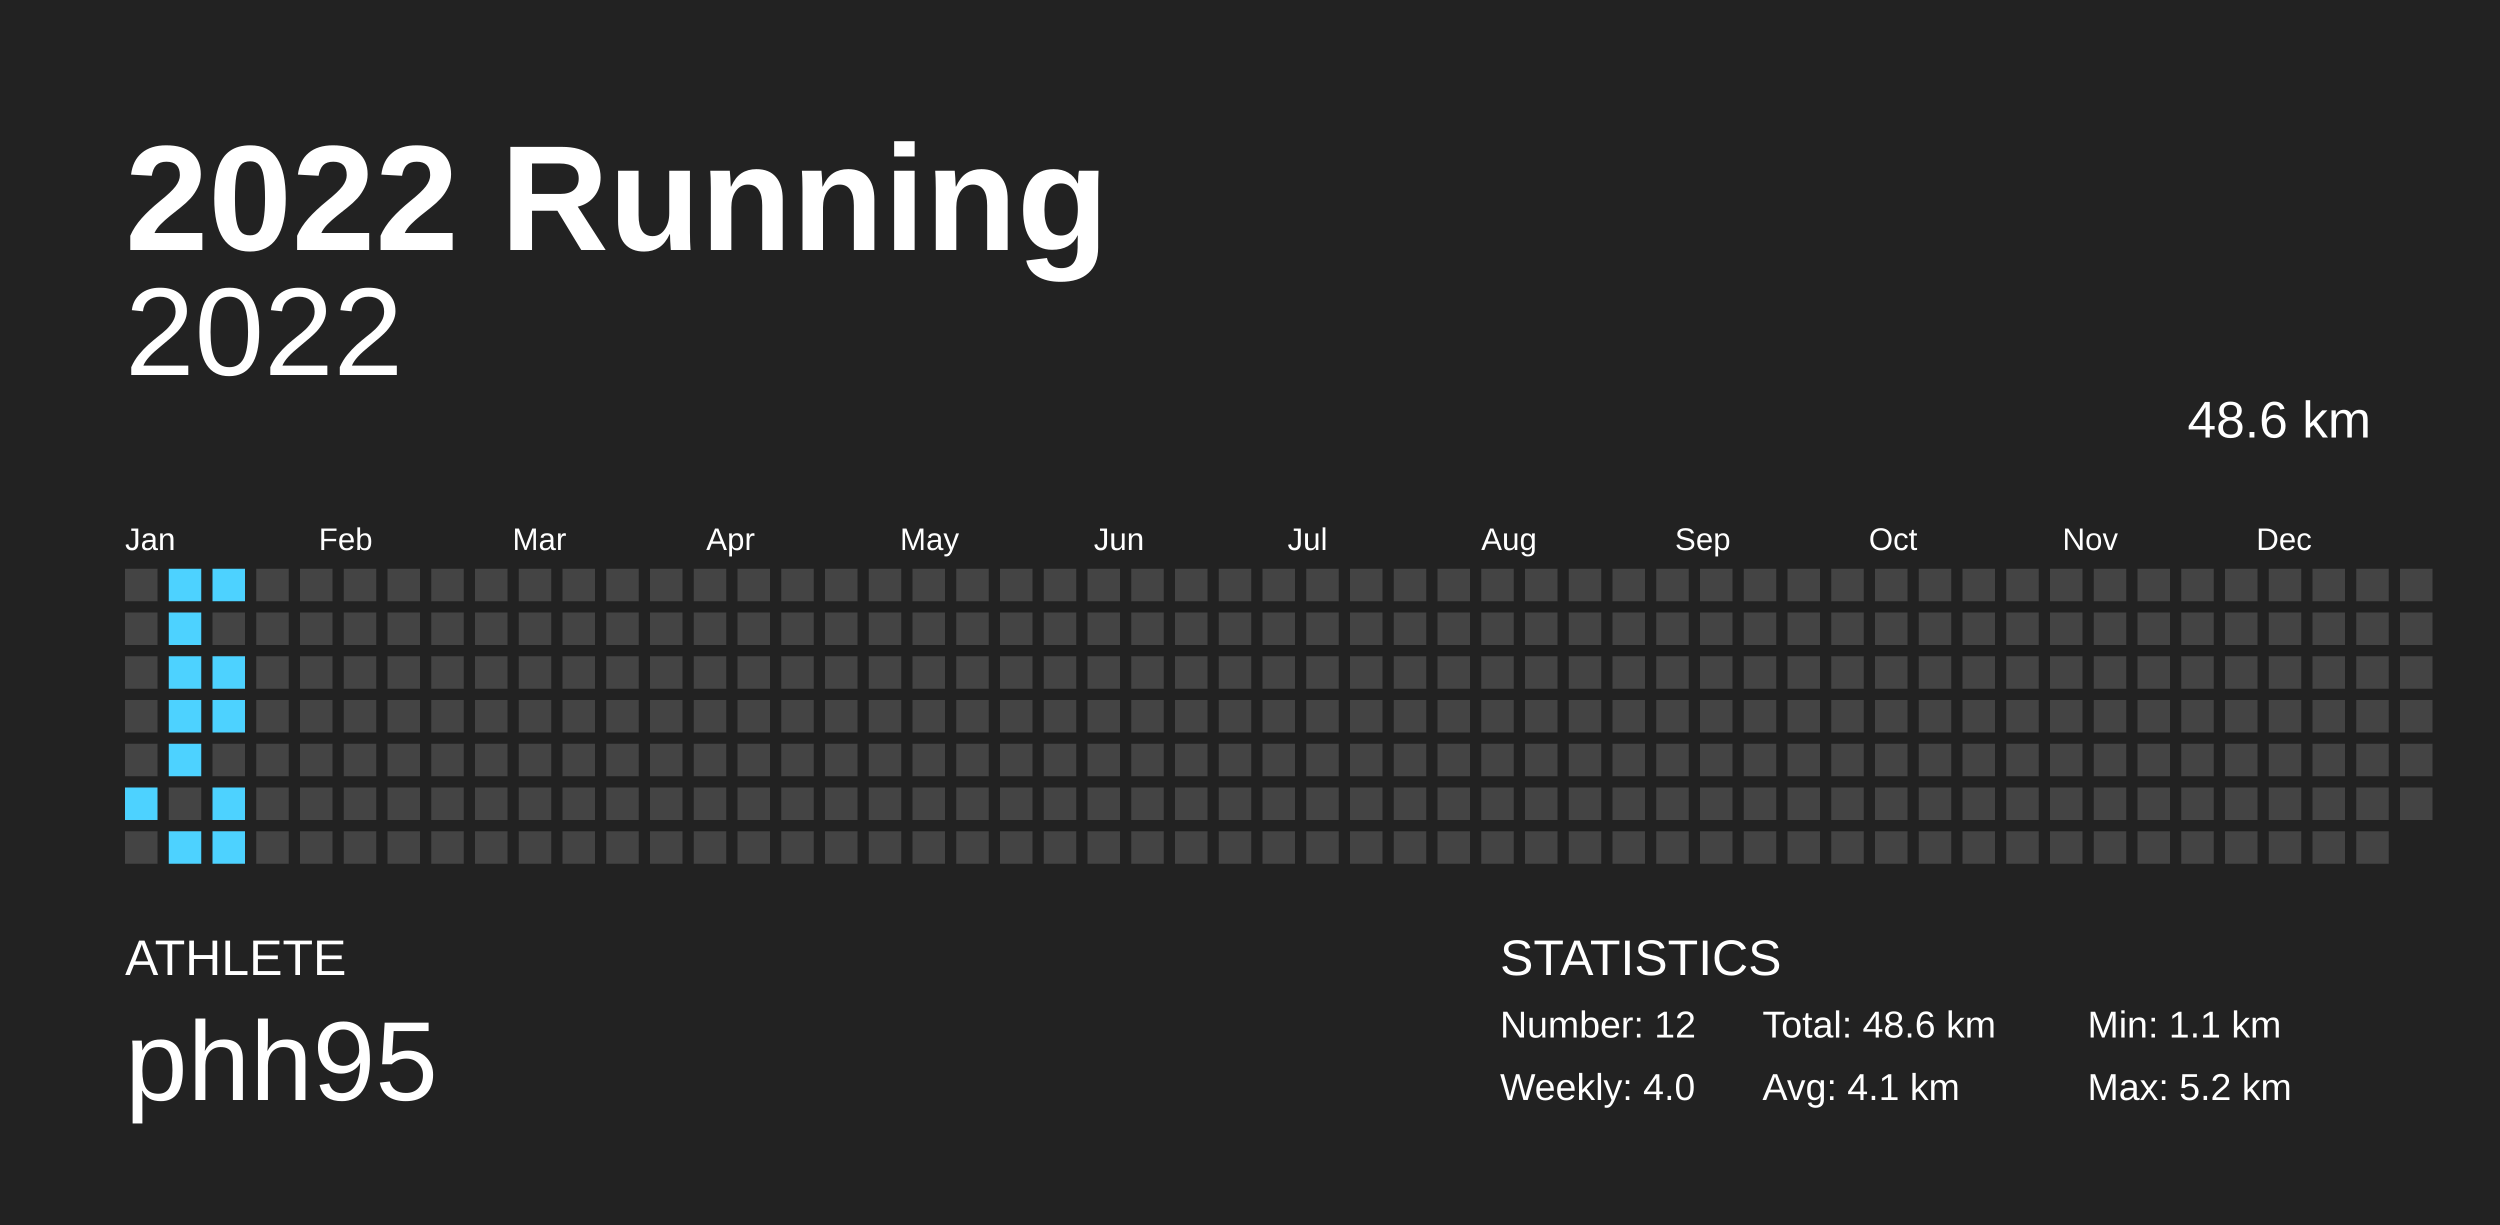
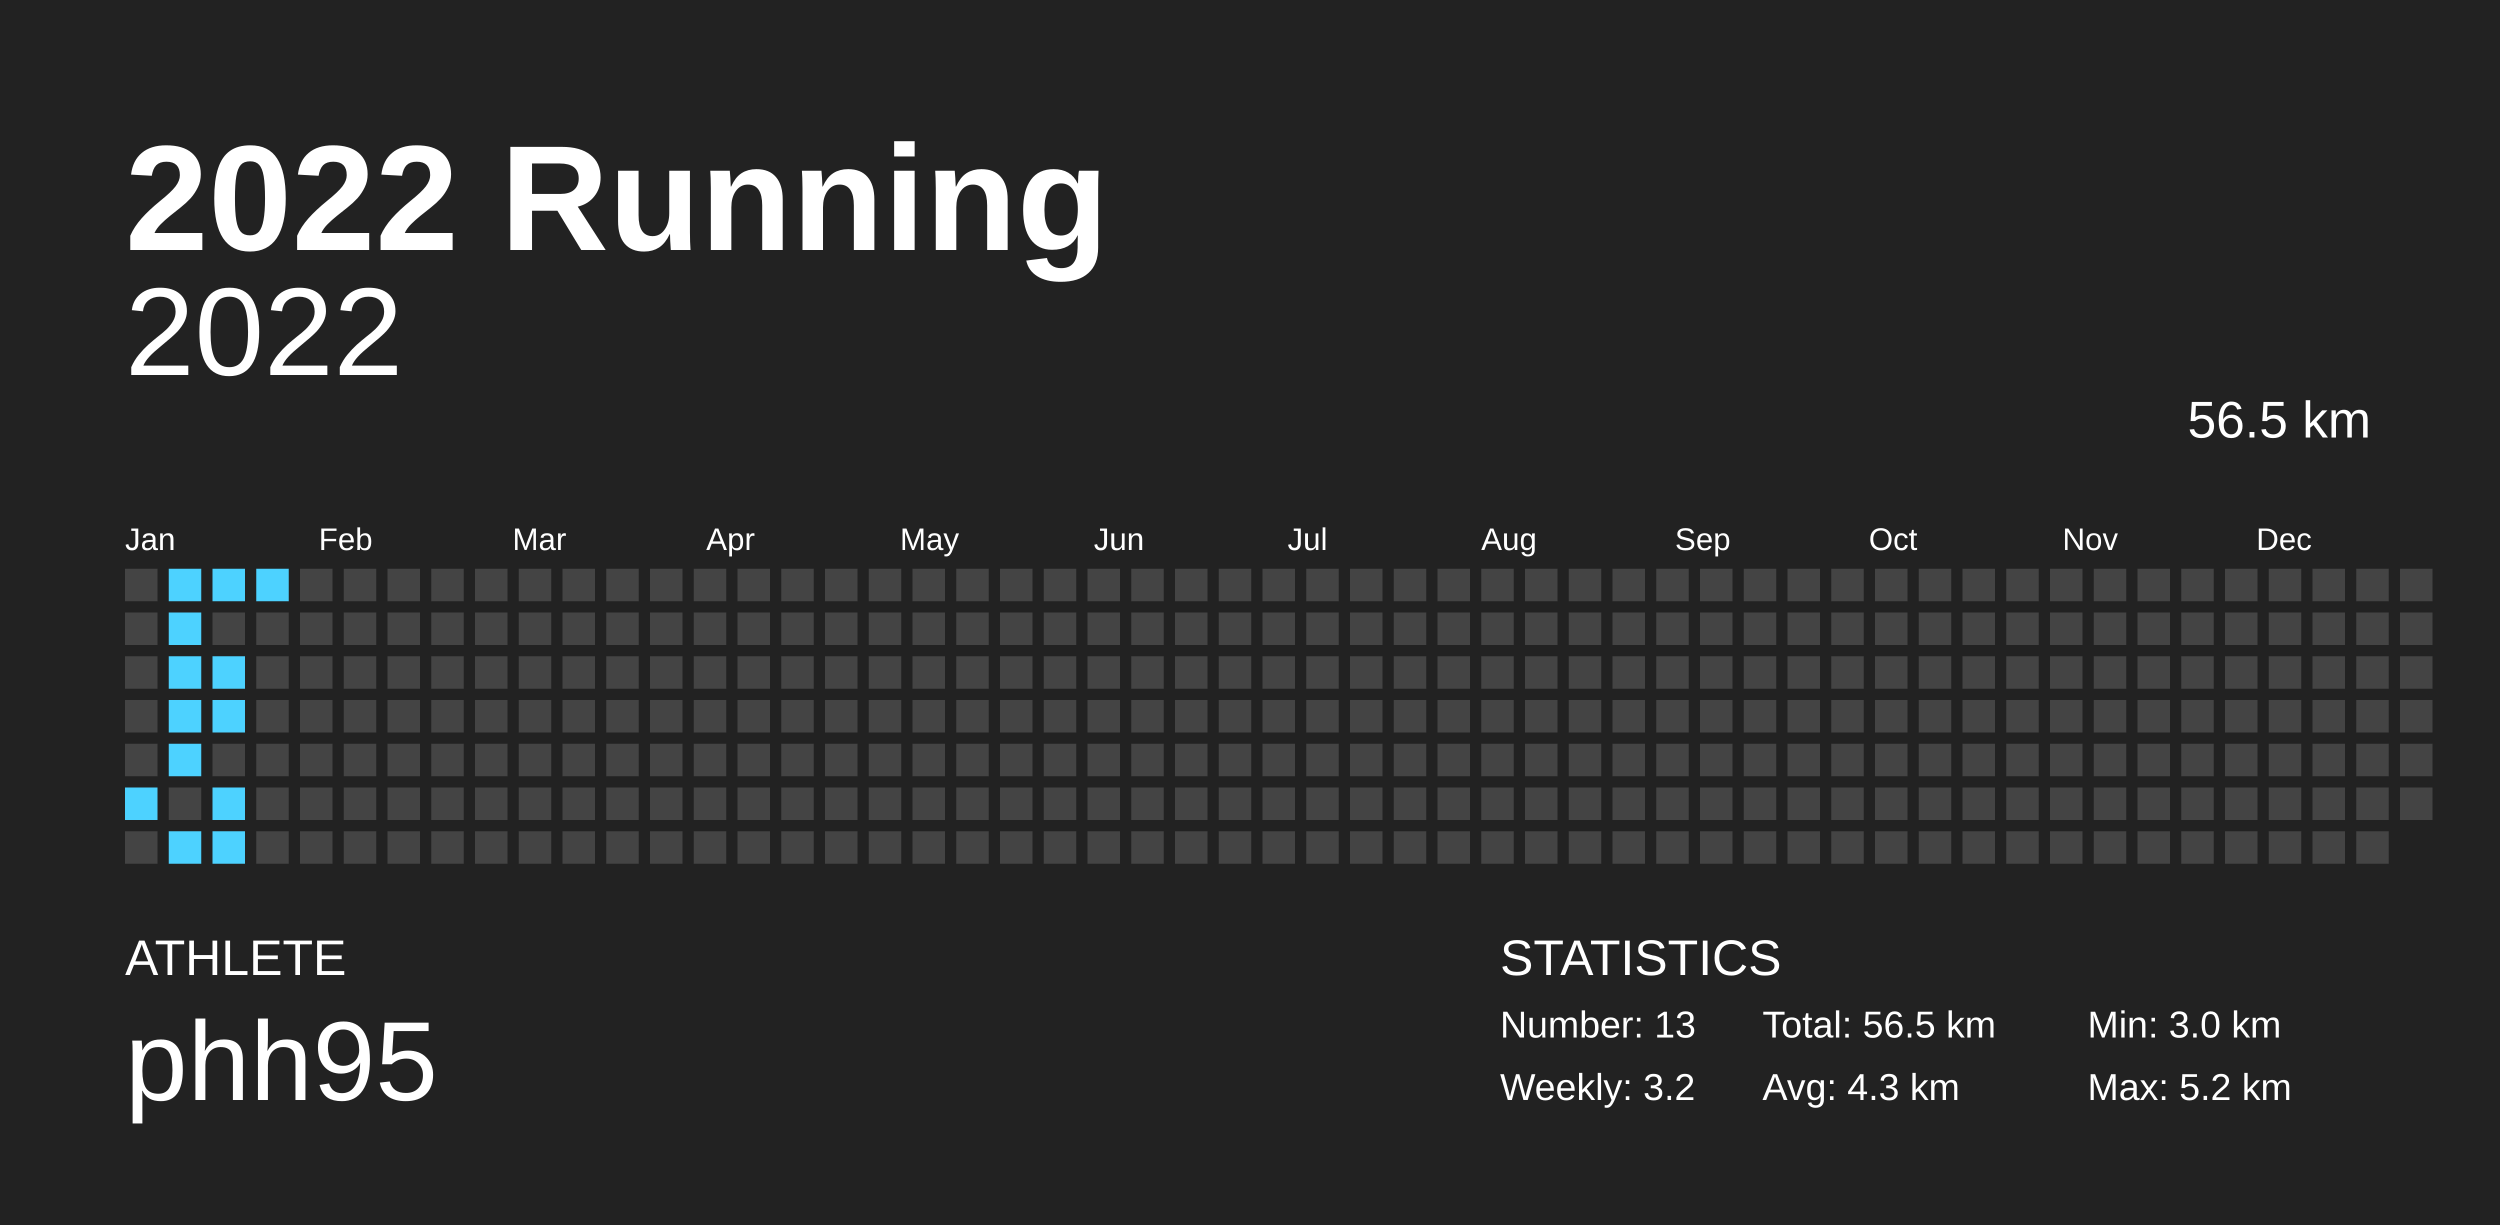
<svg xmlns="http://www.w3.org/2000/svg" baseProfile="full" height="98mm" version="1.1" viewBox="0,0,200,98" width="200mm">
  <defs />
  <rect fill="#222222" height="98" width="200" x="0" y="0" />
  <text fill="#FFFFFF" style="font-size:12px; font-family:Arial; font-weight:bold;" x="10" y="20">2022 Running</text>
  <text fill="#FFFFFF" style="font-size:4px; font-family:Arial" x="10" y="78">ATHLETE</text>
  <text fill="#FFFFFF" style="font-size:9px; font-family:Arial" x="10" y="88">phh95</text>
  <text fill="#FFFFFF" style="font-size:4px; font-family:Arial" x="120" y="78">STATISTICS</text>
-   <text fill="#FFFFFF" style="font-size:3px; font-family:Arial" x="120" y="83">Number: 12</text>
-   <text fill="#FFFFFF" style="font-size:3px; font-family:Arial" x="120" y="88">Weekly: 4.0</text>
-   <text fill="#FFFFFF" style="font-size:3px; font-family:Arial" x="141" y="83">Total: 48.6 km</text>
-   <text fill="#FFFFFF" style="font-size:3px; font-family:Arial" x="141" y="88">Avg: 4.1 km</text>
-   <text fill="#FFFFFF" style="font-size:3px; font-family:Arial" x="167" y="83">Min: 1.1 km</text>
+   <text fill="#FFFFFF" style="font-size:3px; font-family:Arial" x="120" y="83">Number: 13</text>
+   <text fill="#FFFFFF" style="font-size:3px; font-family:Arial" x="120" y="88">Weekly: 3.2</text>
+   <text fill="#FFFFFF" style="font-size:3px; font-family:Arial" x="141" y="83">Total: 56.5 km</text>
+   <text fill="#FFFFFF" style="font-size:3px; font-family:Arial" x="141" y="88">Avg: 4.3 km</text>
+   <text fill="#FFFFFF" style="font-size:3px; font-family:Arial" x="167" y="83">Min: 3.0 km</text>
  <text fill="#FFFFFF" style="font-size:3px; font-family:Arial" x="167" y="88">Max: 5.2 km</text>
  <text alignment-baseline="hanging" fill="#FFFFFF" style="font-size:10.0px; font-family:Arial;" x="10" y="30">2022</text>
-   <text alignment-baseline="hanging" fill="#FFFFFF" style="font-size:4.125px; font-family:Arial;" x="175" y="35">48.6 km</text>
+   <text alignment-baseline="hanging" fill="#FFFFFF" style="font-size:4.125px; font-family:Arial;" x="175" y="35">56.5 km</text>
  <text fill="#FFFFFF" style="font-size:2.5px; font-family:Arial" x="10.0" y="44">Jan</text>
  <text fill="#FFFFFF" style="font-size:2.5px; font-family:Arial" x="25.5" y="44">Feb</text>
  <text fill="#FFFFFF" style="font-size:2.5px; font-family:Arial" x="41.0" y="44">Mar</text>
  <text fill="#FFFFFF" style="font-size:2.5px; font-family:Arial" x="56.5" y="44">Apr</text>
  <text fill="#FFFFFF" style="font-size:2.5px; font-family:Arial" x="72.0" y="44">May</text>
  <text fill="#FFFFFF" style="font-size:2.5px; font-family:Arial" x="87.5" y="44">Jun</text>
  <text fill="#FFFFFF" style="font-size:2.5px; font-family:Arial" x="103.0" y="44">Jul</text>
  <text fill="#FFFFFF" style="font-size:2.5px; font-family:Arial" x="118.5" y="44">Aug</text>
  <text fill="#FFFFFF" style="font-size:2.5px; font-family:Arial" x="134.0" y="44">Sep</text>
  <text fill="#FFFFFF" style="font-size:2.5px; font-family:Arial" x="149.5" y="44">Oct</text>
  <text fill="#FFFFFF" style="font-size:2.5px; font-family:Arial" x="165.0" y="44">Nov</text>
  <text fill="#FFFFFF" style="font-size:2.5px; font-family:Arial" x="180.5" y="44">Dec</text>
  <rect fill="#444444" height="2.6" width="2.6" x="10.0" y="45.5" />
  <rect fill="#444444" height="2.6" width="2.6" x="10.0" y="49.0" />
  <rect fill="#444444" height="2.6" width="2.6" x="10.0" y="52.5" />
  <rect fill="#444444" height="2.6" width="2.6" x="10.0" y="56.0" />
  <rect fill="#444444" height="2.6" width="2.6" x="10.0" y="59.5" />
  <rect fill="#4dd2ff" height="2.6" width="2.6" x="10.0" y="63.0" />
  <rect fill="#444444" height="2.6" width="2.6" x="10.0" y="66.5" />
  <rect fill="#4dd2ff" height="2.6" width="2.6" x="13.5" y="45.5" />
  <rect fill="#4dd2ff" height="2.6" width="2.6" x="13.5" y="49.0" />
  <rect fill="#4dd2ff" height="2.6" width="2.6" x="13.5" y="52.5" />
  <rect fill="#4dd2ff" height="2.6" width="2.6" x="13.5" y="56.0" />
  <rect fill="#4dd2ff" height="2.6" width="2.6" x="13.5" y="59.5" />
  <rect fill="#444444" height="2.6" width="2.6" x="13.5" y="63.0" />
  <rect fill="#4dd2ff" height="2.6" width="2.6" x="13.5" y="66.5" />
  <rect fill="#4dd2ff" height="2.6" width="2.6" x="17.0" y="45.5" />
  <rect fill="#444444" height="2.6" width="2.6" x="17.0" y="49.0" />
  <rect fill="#4dd2ff" height="2.6" width="2.6" x="17.0" y="52.5" />
  <rect fill="#4dd2ff" height="2.6" width="2.6" x="17.0" y="56.0" />
  <rect fill="#444444" height="2.6" width="2.6" x="17.0" y="59.5" />
  <rect fill="#4dd2ff" height="2.6" width="2.6" x="17.0" y="63.0" />
  <rect fill="#4dd2ff" height="2.6" width="2.6" x="17.0" y="66.5" />
-   <rect fill="#444444" height="2.6" width="2.6" x="20.5" y="45.5" />
+   <rect fill="#4dd2ff" height="2.6" width="2.6" x="20.5" y="45.5" />
  <rect fill="#444444" height="2.6" width="2.6" x="20.5" y="49.0" />
  <rect fill="#444444" height="2.6" width="2.6" x="20.5" y="52.5" />
  <rect fill="#444444" height="2.6" width="2.6" x="20.5" y="56.0" />
  <rect fill="#444444" height="2.6" width="2.6" x="20.5" y="59.5" />
  <rect fill="#444444" height="2.6" width="2.6" x="20.5" y="63.0" />
  <rect fill="#444444" height="2.6" width="2.6" x="20.5" y="66.5" />
  <rect fill="#444444" height="2.6" width="2.6" x="24.0" y="45.5" />
  <rect fill="#444444" height="2.6" width="2.6" x="24.0" y="49.0" />
  <rect fill="#444444" height="2.6" width="2.6" x="24.0" y="52.5" />
  <rect fill="#444444" height="2.6" width="2.6" x="24.0" y="56.0" />
  <rect fill="#444444" height="2.6" width="2.6" x="24.0" y="59.5" />
  <rect fill="#444444" height="2.6" width="2.6" x="24.0" y="63.0" />
  <rect fill="#444444" height="2.6" width="2.6" x="24.0" y="66.5" />
  <rect fill="#444444" height="2.6" width="2.6" x="27.5" y="45.5" />
  <rect fill="#444444" height="2.6" width="2.6" x="27.5" y="49.0" />
  <rect fill="#444444" height="2.6" width="2.6" x="27.5" y="52.5" />
  <rect fill="#444444" height="2.6" width="2.6" x="27.5" y="56.0" />
  <rect fill="#444444" height="2.6" width="2.6" x="27.5" y="59.5" />
  <rect fill="#444444" height="2.6" width="2.6" x="27.5" y="63.0" />
  <rect fill="#444444" height="2.6" width="2.6" x="27.5" y="66.5" />
  <rect fill="#444444" height="2.6" width="2.6" x="31.0" y="45.5" />
  <rect fill="#444444" height="2.6" width="2.6" x="31.0" y="49.0" />
  <rect fill="#444444" height="2.6" width="2.6" x="31.0" y="52.5" />
  <rect fill="#444444" height="2.6" width="2.6" x="31.0" y="56.0" />
  <rect fill="#444444" height="2.6" width="2.6" x="31.0" y="59.5" />
  <rect fill="#444444" height="2.6" width="2.6" x="31.0" y="63.0" />
  <rect fill="#444444" height="2.6" width="2.6" x="31.0" y="66.5" />
  <rect fill="#444444" height="2.6" width="2.6" x="34.5" y="45.5" />
  <rect fill="#444444" height="2.6" width="2.6" x="34.5" y="49.0" />
  <rect fill="#444444" height="2.6" width="2.6" x="34.5" y="52.5" />
  <rect fill="#444444" height="2.6" width="2.6" x="34.5" y="56.0" />
  <rect fill="#444444" height="2.6" width="2.6" x="34.5" y="59.5" />
  <rect fill="#444444" height="2.6" width="2.6" x="34.5" y="63.0" />
  <rect fill="#444444" height="2.6" width="2.6" x="34.5" y="66.5" />
  <rect fill="#444444" height="2.6" width="2.6" x="38.0" y="45.5" />
  <rect fill="#444444" height="2.6" width="2.6" x="38.0" y="49.0" />
  <rect fill="#444444" height="2.6" width="2.6" x="38.0" y="52.5" />
  <rect fill="#444444" height="2.6" width="2.6" x="38.0" y="56.0" />
  <rect fill="#444444" height="2.6" width="2.6" x="38.0" y="59.5" />
  <rect fill="#444444" height="2.6" width="2.6" x="38.0" y="63.0" />
  <rect fill="#444444" height="2.6" width="2.6" x="38.0" y="66.5" />
  <rect fill="#444444" height="2.6" width="2.6" x="41.5" y="45.5" />
  <rect fill="#444444" height="2.6" width="2.6" x="41.5" y="49.0" />
  <rect fill="#444444" height="2.6" width="2.6" x="41.5" y="52.5" />
  <rect fill="#444444" height="2.6" width="2.6" x="41.5" y="56.0" />
  <rect fill="#444444" height="2.6" width="2.6" x="41.5" y="59.5" />
  <rect fill="#444444" height="2.6" width="2.6" x="41.5" y="63.0" />
  <rect fill="#444444" height="2.6" width="2.6" x="41.5" y="66.5" />
  <rect fill="#444444" height="2.6" width="2.6" x="45.0" y="45.5" />
  <rect fill="#444444" height="2.6" width="2.6" x="45.0" y="49.0" />
  <rect fill="#444444" height="2.6" width="2.6" x="45.0" y="52.5" />
  <rect fill="#444444" height="2.6" width="2.6" x="45.0" y="56.0" />
  <rect fill="#444444" height="2.6" width="2.6" x="45.0" y="59.5" />
  <rect fill="#444444" height="2.6" width="2.6" x="45.0" y="63.0" />
  <rect fill="#444444" height="2.6" width="2.6" x="45.0" y="66.5" />
  <rect fill="#444444" height="2.6" width="2.6" x="48.5" y="45.5" />
  <rect fill="#444444" height="2.6" width="2.6" x="48.5" y="49.0" />
  <rect fill="#444444" height="2.6" width="2.6" x="48.5" y="52.5" />
  <rect fill="#444444" height="2.6" width="2.6" x="48.5" y="56.0" />
  <rect fill="#444444" height="2.6" width="2.6" x="48.5" y="59.5" />
  <rect fill="#444444" height="2.6" width="2.6" x="48.5" y="63.0" />
  <rect fill="#444444" height="2.6" width="2.6" x="48.5" y="66.5" />
  <rect fill="#444444" height="2.6" width="2.6" x="52.0" y="45.5" />
  <rect fill="#444444" height="2.6" width="2.6" x="52.0" y="49.0" />
  <rect fill="#444444" height="2.6" width="2.6" x="52.0" y="52.5" />
  <rect fill="#444444" height="2.6" width="2.6" x="52.0" y="56.0" />
  <rect fill="#444444" height="2.6" width="2.6" x="52.0" y="59.5" />
  <rect fill="#444444" height="2.6" width="2.6" x="52.0" y="63.0" />
  <rect fill="#444444" height="2.6" width="2.6" x="52.0" y="66.5" />
  <rect fill="#444444" height="2.6" width="2.6" x="55.5" y="45.5" />
  <rect fill="#444444" height="2.6" width="2.6" x="55.5" y="49.0" />
  <rect fill="#444444" height="2.6" width="2.6" x="55.5" y="52.5" />
  <rect fill="#444444" height="2.6" width="2.6" x="55.5" y="56.0" />
  <rect fill="#444444" height="2.6" width="2.6" x="55.5" y="59.5" />
  <rect fill="#444444" height="2.6" width="2.6" x="55.5" y="63.0" />
  <rect fill="#444444" height="2.6" width="2.6" x="55.5" y="66.5" />
  <rect fill="#444444" height="2.6" width="2.6" x="59.0" y="45.5" />
  <rect fill="#444444" height="2.6" width="2.6" x="59.0" y="49.0" />
  <rect fill="#444444" height="2.6" width="2.6" x="59.0" y="52.5" />
  <rect fill="#444444" height="2.6" width="2.6" x="59.0" y="56.0" />
  <rect fill="#444444" height="2.6" width="2.6" x="59.0" y="59.5" />
  <rect fill="#444444" height="2.6" width="2.6" x="59.0" y="63.0" />
  <rect fill="#444444" height="2.6" width="2.6" x="59.0" y="66.5" />
  <rect fill="#444444" height="2.6" width="2.6" x="62.5" y="45.5" />
  <rect fill="#444444" height="2.6" width="2.6" x="62.5" y="49.0" />
  <rect fill="#444444" height="2.6" width="2.6" x="62.5" y="52.5" />
  <rect fill="#444444" height="2.6" width="2.6" x="62.5" y="56.0" />
  <rect fill="#444444" height="2.6" width="2.6" x="62.5" y="59.5" />
  <rect fill="#444444" height="2.6" width="2.6" x="62.5" y="63.0" />
  <rect fill="#444444" height="2.6" width="2.6" x="62.5" y="66.5" />
  <rect fill="#444444" height="2.6" width="2.6" x="66.0" y="45.5" />
  <rect fill="#444444" height="2.6" width="2.6" x="66.0" y="49.0" />
  <rect fill="#444444" height="2.6" width="2.6" x="66.0" y="52.5" />
  <rect fill="#444444" height="2.6" width="2.6" x="66.0" y="56.0" />
  <rect fill="#444444" height="2.6" width="2.6" x="66.0" y="59.5" />
  <rect fill="#444444" height="2.6" width="2.6" x="66.0" y="63.0" />
  <rect fill="#444444" height="2.6" width="2.6" x="66.0" y="66.5" />
  <rect fill="#444444" height="2.6" width="2.6" x="69.5" y="45.5" />
  <rect fill="#444444" height="2.6" width="2.6" x="69.5" y="49.0" />
  <rect fill="#444444" height="2.6" width="2.6" x="69.5" y="52.5" />
  <rect fill="#444444" height="2.6" width="2.6" x="69.5" y="56.0" />
  <rect fill="#444444" height="2.6" width="2.6" x="69.5" y="59.5" />
  <rect fill="#444444" height="2.6" width="2.6" x="69.5" y="63.0" />
  <rect fill="#444444" height="2.6" width="2.6" x="69.5" y="66.5" />
  <rect fill="#444444" height="2.6" width="2.6" x="73.0" y="45.5" />
  <rect fill="#444444" height="2.6" width="2.6" x="73.0" y="49.0" />
  <rect fill="#444444" height="2.6" width="2.6" x="73.0" y="52.5" />
  <rect fill="#444444" height="2.6" width="2.6" x="73.0" y="56.0" />
  <rect fill="#444444" height="2.6" width="2.6" x="73.0" y="59.5" />
  <rect fill="#444444" height="2.6" width="2.6" x="73.0" y="63.0" />
  <rect fill="#444444" height="2.6" width="2.6" x="73.0" y="66.5" />
  <rect fill="#444444" height="2.6" width="2.6" x="76.5" y="45.5" />
  <rect fill="#444444" height="2.6" width="2.6" x="76.5" y="49.0" />
  <rect fill="#444444" height="2.6" width="2.6" x="76.5" y="52.5" />
  <rect fill="#444444" height="2.6" width="2.6" x="76.5" y="56.0" />
  <rect fill="#444444" height="2.6" width="2.6" x="76.5" y="59.5" />
  <rect fill="#444444" height="2.6" width="2.6" x="76.5" y="63.0" />
  <rect fill="#444444" height="2.6" width="2.6" x="76.5" y="66.5" />
  <rect fill="#444444" height="2.6" width="2.6" x="80.0" y="45.5" />
  <rect fill="#444444" height="2.6" width="2.6" x="80.0" y="49.0" />
  <rect fill="#444444" height="2.6" width="2.6" x="80.0" y="52.5" />
  <rect fill="#444444" height="2.6" width="2.6" x="80.0" y="56.0" />
  <rect fill="#444444" height="2.6" width="2.6" x="80.0" y="59.5" />
  <rect fill="#444444" height="2.6" width="2.6" x="80.0" y="63.0" />
  <rect fill="#444444" height="2.6" width="2.6" x="80.0" y="66.5" />
  <rect fill="#444444" height="2.6" width="2.6" x="83.5" y="45.5" />
  <rect fill="#444444" height="2.6" width="2.6" x="83.5" y="49.0" />
  <rect fill="#444444" height="2.6" width="2.6" x="83.5" y="52.5" />
  <rect fill="#444444" height="2.6" width="2.6" x="83.5" y="56.0" />
  <rect fill="#444444" height="2.6" width="2.6" x="83.5" y="59.5" />
  <rect fill="#444444" height="2.6" width="2.6" x="83.5" y="63.0" />
  <rect fill="#444444" height="2.6" width="2.6" x="83.5" y="66.5" />
  <rect fill="#444444" height="2.6" width="2.6" x="87.0" y="45.5" />
  <rect fill="#444444" height="2.6" width="2.6" x="87.0" y="49.0" />
  <rect fill="#444444" height="2.6" width="2.6" x="87.0" y="52.5" />
  <rect fill="#444444" height="2.6" width="2.6" x="87.0" y="56.0" />
  <rect fill="#444444" height="2.6" width="2.6" x="87.0" y="59.5" />
  <rect fill="#444444" height="2.6" width="2.6" x="87.0" y="63.0" />
  <rect fill="#444444" height="2.6" width="2.6" x="87.0" y="66.5" />
  <rect fill="#444444" height="2.6" width="2.6" x="90.5" y="45.5" />
  <rect fill="#444444" height="2.6" width="2.6" x="90.5" y="49.0" />
  <rect fill="#444444" height="2.6" width="2.6" x="90.5" y="52.5" />
  <rect fill="#444444" height="2.6" width="2.6" x="90.5" y="56.0" />
  <rect fill="#444444" height="2.6" width="2.6" x="90.5" y="59.5" />
  <rect fill="#444444" height="2.6" width="2.6" x="90.5" y="63.0" />
  <rect fill="#444444" height="2.6" width="2.6" x="90.5" y="66.5" />
  <rect fill="#444444" height="2.6" width="2.6" x="94.0" y="45.5" />
  <rect fill="#444444" height="2.6" width="2.6" x="94.0" y="49.0" />
  <rect fill="#444444" height="2.6" width="2.6" x="94.0" y="52.5" />
  <rect fill="#444444" height="2.6" width="2.6" x="94.0" y="56.0" />
  <rect fill="#444444" height="2.6" width="2.6" x="94.0" y="59.5" />
  <rect fill="#444444" height="2.6" width="2.6" x="94.0" y="63.0" />
  <rect fill="#444444" height="2.6" width="2.6" x="94.0" y="66.5" />
  <rect fill="#444444" height="2.6" width="2.6" x="97.5" y="45.5" />
  <rect fill="#444444" height="2.6" width="2.6" x="97.5" y="49.0" />
  <rect fill="#444444" height="2.6" width="2.6" x="97.5" y="52.5" />
  <rect fill="#444444" height="2.6" width="2.6" x="97.5" y="56.0" />
  <rect fill="#444444" height="2.6" width="2.6" x="97.5" y="59.5" />
  <rect fill="#444444" height="2.6" width="2.6" x="97.5" y="63.0" />
  <rect fill="#444444" height="2.6" width="2.6" x="97.5" y="66.5" />
  <rect fill="#444444" height="2.6" width="2.6" x="101.0" y="45.5" />
  <rect fill="#444444" height="2.6" width="2.6" x="101.0" y="49.0" />
  <rect fill="#444444" height="2.6" width="2.6" x="101.0" y="52.5" />
  <rect fill="#444444" height="2.6" width="2.6" x="101.0" y="56.0" />
  <rect fill="#444444" height="2.6" width="2.6" x="101.0" y="59.5" />
  <rect fill="#444444" height="2.6" width="2.6" x="101.0" y="63.0" />
  <rect fill="#444444" height="2.6" width="2.6" x="101.0" y="66.5" />
  <rect fill="#444444" height="2.6" width="2.6" x="104.5" y="45.5" />
  <rect fill="#444444" height="2.6" width="2.6" x="104.5" y="49.0" />
  <rect fill="#444444" height="2.6" width="2.6" x="104.5" y="52.5" />
  <rect fill="#444444" height="2.6" width="2.6" x="104.5" y="56.0" />
  <rect fill="#444444" height="2.6" width="2.6" x="104.5" y="59.5" />
  <rect fill="#444444" height="2.6" width="2.6" x="104.5" y="63.0" />
  <rect fill="#444444" height="2.6" width="2.6" x="104.5" y="66.5" />
  <rect fill="#444444" height="2.6" width="2.6" x="108.0" y="45.5" />
  <rect fill="#444444" height="2.6" width="2.6" x="108.0" y="49.0" />
  <rect fill="#444444" height="2.6" width="2.6" x="108.0" y="52.5" />
  <rect fill="#444444" height="2.6" width="2.6" x="108.0" y="56.0" />
  <rect fill="#444444" height="2.6" width="2.6" x="108.0" y="59.5" />
  <rect fill="#444444" height="2.6" width="2.6" x="108.0" y="63.0" />
  <rect fill="#444444" height="2.6" width="2.6" x="108.0" y="66.5" />
  <rect fill="#444444" height="2.6" width="2.6" x="111.5" y="45.5" />
  <rect fill="#444444" height="2.6" width="2.6" x="111.5" y="49.0" />
  <rect fill="#444444" height="2.6" width="2.6" x="111.5" y="52.5" />
  <rect fill="#444444" height="2.6" width="2.6" x="111.5" y="56.0" />
  <rect fill="#444444" height="2.6" width="2.6" x="111.5" y="59.5" />
  <rect fill="#444444" height="2.6" width="2.6" x="111.5" y="63.0" />
  <rect fill="#444444" height="2.6" width="2.6" x="111.5" y="66.5" />
  <rect fill="#444444" height="2.6" width="2.6" x="115.0" y="45.5" />
  <rect fill="#444444" height="2.6" width="2.6" x="115.0" y="49.0" />
  <rect fill="#444444" height="2.6" width="2.6" x="115.0" y="52.5" />
  <rect fill="#444444" height="2.6" width="2.6" x="115.0" y="56.0" />
  <rect fill="#444444" height="2.6" width="2.6" x="115.0" y="59.5" />
  <rect fill="#444444" height="2.6" width="2.6" x="115.0" y="63.0" />
  <rect fill="#444444" height="2.6" width="2.6" x="115.0" y="66.5" />
  <rect fill="#444444" height="2.6" width="2.6" x="118.5" y="45.5" />
  <rect fill="#444444" height="2.6" width="2.6" x="118.5" y="49.0" />
  <rect fill="#444444" height="2.6" width="2.6" x="118.5" y="52.5" />
  <rect fill="#444444" height="2.6" width="2.6" x="118.5" y="56.0" />
  <rect fill="#444444" height="2.6" width="2.6" x="118.5" y="59.5" />
  <rect fill="#444444" height="2.6" width="2.6" x="118.5" y="63.0" />
  <rect fill="#444444" height="2.6" width="2.6" x="118.5" y="66.5" />
  <rect fill="#444444" height="2.6" width="2.6" x="122.0" y="45.5" />
  <rect fill="#444444" height="2.6" width="2.6" x="122.0" y="49.0" />
  <rect fill="#444444" height="2.6" width="2.6" x="122.0" y="52.5" />
  <rect fill="#444444" height="2.6" width="2.6" x="122.0" y="56.0" />
  <rect fill="#444444" height="2.6" width="2.6" x="122.0" y="59.5" />
  <rect fill="#444444" height="2.6" width="2.6" x="122.0" y="63.0" />
  <rect fill="#444444" height="2.6" width="2.6" x="122.0" y="66.5" />
  <rect fill="#444444" height="2.6" width="2.6" x="125.5" y="45.5" />
  <rect fill="#444444" height="2.6" width="2.6" x="125.5" y="49.0" />
  <rect fill="#444444" height="2.6" width="2.6" x="125.5" y="52.5" />
  <rect fill="#444444" height="2.6" width="2.6" x="125.5" y="56.0" />
  <rect fill="#444444" height="2.6" width="2.6" x="125.5" y="59.5" />
  <rect fill="#444444" height="2.6" width="2.6" x="125.5" y="63.0" />
  <rect fill="#444444" height="2.6" width="2.6" x="125.5" y="66.5" />
  <rect fill="#444444" height="2.6" width="2.6" x="129.0" y="45.5" />
  <rect fill="#444444" height="2.6" width="2.6" x="129.0" y="49.0" />
  <rect fill="#444444" height="2.6" width="2.6" x="129.0" y="52.5" />
  <rect fill="#444444" height="2.6" width="2.6" x="129.0" y="56.0" />
  <rect fill="#444444" height="2.6" width="2.6" x="129.0" y="59.5" />
  <rect fill="#444444" height="2.6" width="2.6" x="129.0" y="63.0" />
  <rect fill="#444444" height="2.6" width="2.6" x="129.0" y="66.5" />
  <rect fill="#444444" height="2.6" width="2.6" x="132.5" y="45.5" />
  <rect fill="#444444" height="2.6" width="2.6" x="132.5" y="49.0" />
  <rect fill="#444444" height="2.6" width="2.6" x="132.5" y="52.5" />
  <rect fill="#444444" height="2.6" width="2.6" x="132.5" y="56.0" />
  <rect fill="#444444" height="2.6" width="2.6" x="132.5" y="59.5" />
  <rect fill="#444444" height="2.6" width="2.6" x="132.5" y="63.0" />
  <rect fill="#444444" height="2.6" width="2.6" x="132.5" y="66.5" />
  <rect fill="#444444" height="2.6" width="2.6" x="136.0" y="45.5" />
  <rect fill="#444444" height="2.6" width="2.6" x="136.0" y="49.0" />
  <rect fill="#444444" height="2.6" width="2.6" x="136.0" y="52.5" />
  <rect fill="#444444" height="2.6" width="2.6" x="136.0" y="56.0" />
  <rect fill="#444444" height="2.6" width="2.6" x="136.0" y="59.5" />
  <rect fill="#444444" height="2.6" width="2.6" x="136.0" y="63.0" />
  <rect fill="#444444" height="2.6" width="2.6" x="136.0" y="66.5" />
  <rect fill="#444444" height="2.6" width="2.6" x="139.5" y="45.5" />
  <rect fill="#444444" height="2.6" width="2.6" x="139.5" y="49.0" />
  <rect fill="#444444" height="2.6" width="2.6" x="139.5" y="52.5" />
  <rect fill="#444444" height="2.6" width="2.6" x="139.5" y="56.0" />
  <rect fill="#444444" height="2.6" width="2.6" x="139.5" y="59.5" />
  <rect fill="#444444" height="2.6" width="2.6" x="139.5" y="63.0" />
  <rect fill="#444444" height="2.6" width="2.6" x="139.5" y="66.5" />
  <rect fill="#444444" height="2.6" width="2.6" x="143.0" y="45.5" />
  <rect fill="#444444" height="2.6" width="2.6" x="143.0" y="49.0" />
  <rect fill="#444444" height="2.6" width="2.6" x="143.0" y="52.5" />
  <rect fill="#444444" height="2.6" width="2.6" x="143.0" y="56.0" />
  <rect fill="#444444" height="2.6" width="2.6" x="143.0" y="59.5" />
  <rect fill="#444444" height="2.6" width="2.6" x="143.0" y="63.0" />
  <rect fill="#444444" height="2.6" width="2.6" x="143.0" y="66.5" />
  <rect fill="#444444" height="2.6" width="2.6" x="146.5" y="45.5" />
  <rect fill="#444444" height="2.6" width="2.6" x="146.5" y="49.0" />
  <rect fill="#444444" height="2.6" width="2.6" x="146.5" y="52.5" />
  <rect fill="#444444" height="2.6" width="2.6" x="146.5" y="56.0" />
  <rect fill="#444444" height="2.6" width="2.6" x="146.5" y="59.5" />
  <rect fill="#444444" height="2.6" width="2.6" x="146.5" y="63.0" />
  <rect fill="#444444" height="2.6" width="2.6" x="146.5" y="66.5" />
  <rect fill="#444444" height="2.6" width="2.6" x="150.0" y="45.5" />
  <rect fill="#444444" height="2.6" width="2.6" x="150.0" y="49.0" />
  <rect fill="#444444" height="2.6" width="2.6" x="150.0" y="52.5" />
  <rect fill="#444444" height="2.6" width="2.6" x="150.0" y="56.0" />
  <rect fill="#444444" height="2.6" width="2.6" x="150.0" y="59.5" />
  <rect fill="#444444" height="2.6" width="2.6" x="150.0" y="63.0" />
  <rect fill="#444444" height="2.6" width="2.6" x="150.0" y="66.5" />
  <rect fill="#444444" height="2.6" width="2.6" x="153.5" y="45.5" />
  <rect fill="#444444" height="2.6" width="2.6" x="153.5" y="49.0" />
  <rect fill="#444444" height="2.6" width="2.6" x="153.5" y="52.5" />
  <rect fill="#444444" height="2.6" width="2.6" x="153.5" y="56.0" />
  <rect fill="#444444" height="2.6" width="2.6" x="153.5" y="59.5" />
  <rect fill="#444444" height="2.6" width="2.6" x="153.5" y="63.0" />
  <rect fill="#444444" height="2.6" width="2.6" x="153.5" y="66.5" />
  <rect fill="#444444" height="2.6" width="2.6" x="157.0" y="45.5" />
  <rect fill="#444444" height="2.6" width="2.6" x="157.0" y="49.0" />
  <rect fill="#444444" height="2.6" width="2.6" x="157.0" y="52.5" />
  <rect fill="#444444" height="2.6" width="2.6" x="157.0" y="56.0" />
  <rect fill="#444444" height="2.6" width="2.6" x="157.0" y="59.5" />
  <rect fill="#444444" height="2.6" width="2.6" x="157.0" y="63.0" />
  <rect fill="#444444" height="2.6" width="2.6" x="157.0" y="66.5" />
  <rect fill="#444444" height="2.6" width="2.6" x="160.5" y="45.5" />
  <rect fill="#444444" height="2.6" width="2.6" x="160.5" y="49.0" />
  <rect fill="#444444" height="2.6" width="2.6" x="160.5" y="52.5" />
  <rect fill="#444444" height="2.6" width="2.6" x="160.5" y="56.0" />
  <rect fill="#444444" height="2.6" width="2.6" x="160.5" y="59.5" />
  <rect fill="#444444" height="2.6" width="2.6" x="160.5" y="63.0" />
  <rect fill="#444444" height="2.6" width="2.6" x="160.5" y="66.5" />
  <rect fill="#444444" height="2.6" width="2.6" x="164.0" y="45.5" />
  <rect fill="#444444" height="2.6" width="2.6" x="164.0" y="49.0" />
  <rect fill="#444444" height="2.6" width="2.6" x="164.0" y="52.5" />
  <rect fill="#444444" height="2.6" width="2.6" x="164.0" y="56.0" />
  <rect fill="#444444" height="2.6" width="2.6" x="164.0" y="59.5" />
  <rect fill="#444444" height="2.6" width="2.6" x="164.0" y="63.0" />
  <rect fill="#444444" height="2.6" width="2.6" x="164.0" y="66.5" />
  <rect fill="#444444" height="2.6" width="2.6" x="167.5" y="45.5" />
  <rect fill="#444444" height="2.6" width="2.6" x="167.5" y="49.0" />
  <rect fill="#444444" height="2.6" width="2.6" x="167.5" y="52.5" />
  <rect fill="#444444" height="2.6" width="2.6" x="167.5" y="56.0" />
  <rect fill="#444444" height="2.6" width="2.6" x="167.5" y="59.5" />
  <rect fill="#444444" height="2.6" width="2.6" x="167.5" y="63.0" />
  <rect fill="#444444" height="2.6" width="2.6" x="167.5" y="66.5" />
  <rect fill="#444444" height="2.6" width="2.6" x="171.0" y="45.5" />
  <rect fill="#444444" height="2.6" width="2.6" x="171.0" y="49.0" />
  <rect fill="#444444" height="2.6" width="2.6" x="171.0" y="52.5" />
  <rect fill="#444444" height="2.6" width="2.6" x="171.0" y="56.0" />
  <rect fill="#444444" height="2.6" width="2.6" x="171.0" y="59.5" />
  <rect fill="#444444" height="2.6" width="2.6" x="171.0" y="63.0" />
  <rect fill="#444444" height="2.6" width="2.6" x="171.0" y="66.5" />
  <rect fill="#444444" height="2.6" width="2.6" x="174.5" y="45.5" />
  <rect fill="#444444" height="2.6" width="2.6" x="174.5" y="49.0" />
  <rect fill="#444444" height="2.6" width="2.6" x="174.5" y="52.5" />
  <rect fill="#444444" height="2.6" width="2.6" x="174.5" y="56.0" />
  <rect fill="#444444" height="2.6" width="2.6" x="174.5" y="59.5" />
  <rect fill="#444444" height="2.6" width="2.6" x="174.5" y="63.0" />
  <rect fill="#444444" height="2.6" width="2.6" x="174.5" y="66.5" />
  <rect fill="#444444" height="2.6" width="2.6" x="178.0" y="45.5" />
  <rect fill="#444444" height="2.6" width="2.6" x="178.0" y="49.0" />
  <rect fill="#444444" height="2.6" width="2.6" x="178.0" y="52.5" />
  <rect fill="#444444" height="2.6" width="2.6" x="178.0" y="56.0" />
  <rect fill="#444444" height="2.6" width="2.6" x="178.0" y="59.5" />
  <rect fill="#444444" height="2.6" width="2.6" x="178.0" y="63.0" />
  <rect fill="#444444" height="2.6" width="2.6" x="178.0" y="66.5" />
  <rect fill="#444444" height="2.6" width="2.6" x="181.5" y="45.5" />
  <rect fill="#444444" height="2.6" width="2.6" x="181.5" y="49.0" />
  <rect fill="#444444" height="2.6" width="2.6" x="181.5" y="52.5" />
  <rect fill="#444444" height="2.6" width="2.6" x="181.5" y="56.0" />
  <rect fill="#444444" height="2.6" width="2.6" x="181.5" y="59.5" />
  <rect fill="#444444" height="2.6" width="2.6" x="181.5" y="63.0" />
  <rect fill="#444444" height="2.6" width="2.6" x="181.5" y="66.5" />
  <rect fill="#444444" height="2.6" width="2.6" x="185.0" y="45.5" />
  <rect fill="#444444" height="2.6" width="2.6" x="185.0" y="49.0" />
  <rect fill="#444444" height="2.6" width="2.6" x="185.0" y="52.5" />
  <rect fill="#444444" height="2.6" width="2.6" x="185.0" y="56.0" />
  <rect fill="#444444" height="2.6" width="2.6" x="185.0" y="59.5" />
  <rect fill="#444444" height="2.6" width="2.6" x="185.0" y="63.0" />
  <rect fill="#444444" height="2.6" width="2.6" x="185.0" y="66.5" />
  <rect fill="#444444" height="2.6" width="2.6" x="188.5" y="45.5" />
  <rect fill="#444444" height="2.6" width="2.6" x="188.5" y="49.0" />
  <rect fill="#444444" height="2.6" width="2.6" x="188.5" y="52.5" />
  <rect fill="#444444" height="2.6" width="2.6" x="188.5" y="56.0" />
  <rect fill="#444444" height="2.6" width="2.6" x="188.5" y="59.5" />
  <rect fill="#444444" height="2.6" width="2.6" x="188.5" y="63.0" />
  <rect fill="#444444" height="2.6" width="2.6" x="188.5" y="66.5" />
  <rect fill="#444444" height="2.6" width="2.6" x="192.0" y="45.5" />
  <rect fill="#444444" height="2.6" width="2.6" x="192.0" y="49.0" />
  <rect fill="#444444" height="2.6" width="2.6" x="192.0" y="52.5" />
  <rect fill="#444444" height="2.6" width="2.6" x="192.0" y="56.0" />
  <rect fill="#444444" height="2.6" width="2.6" x="192.0" y="59.5" />
  <rect fill="#444444" height="2.6" width="2.6" x="192.0" y="63.0" />
</svg>
